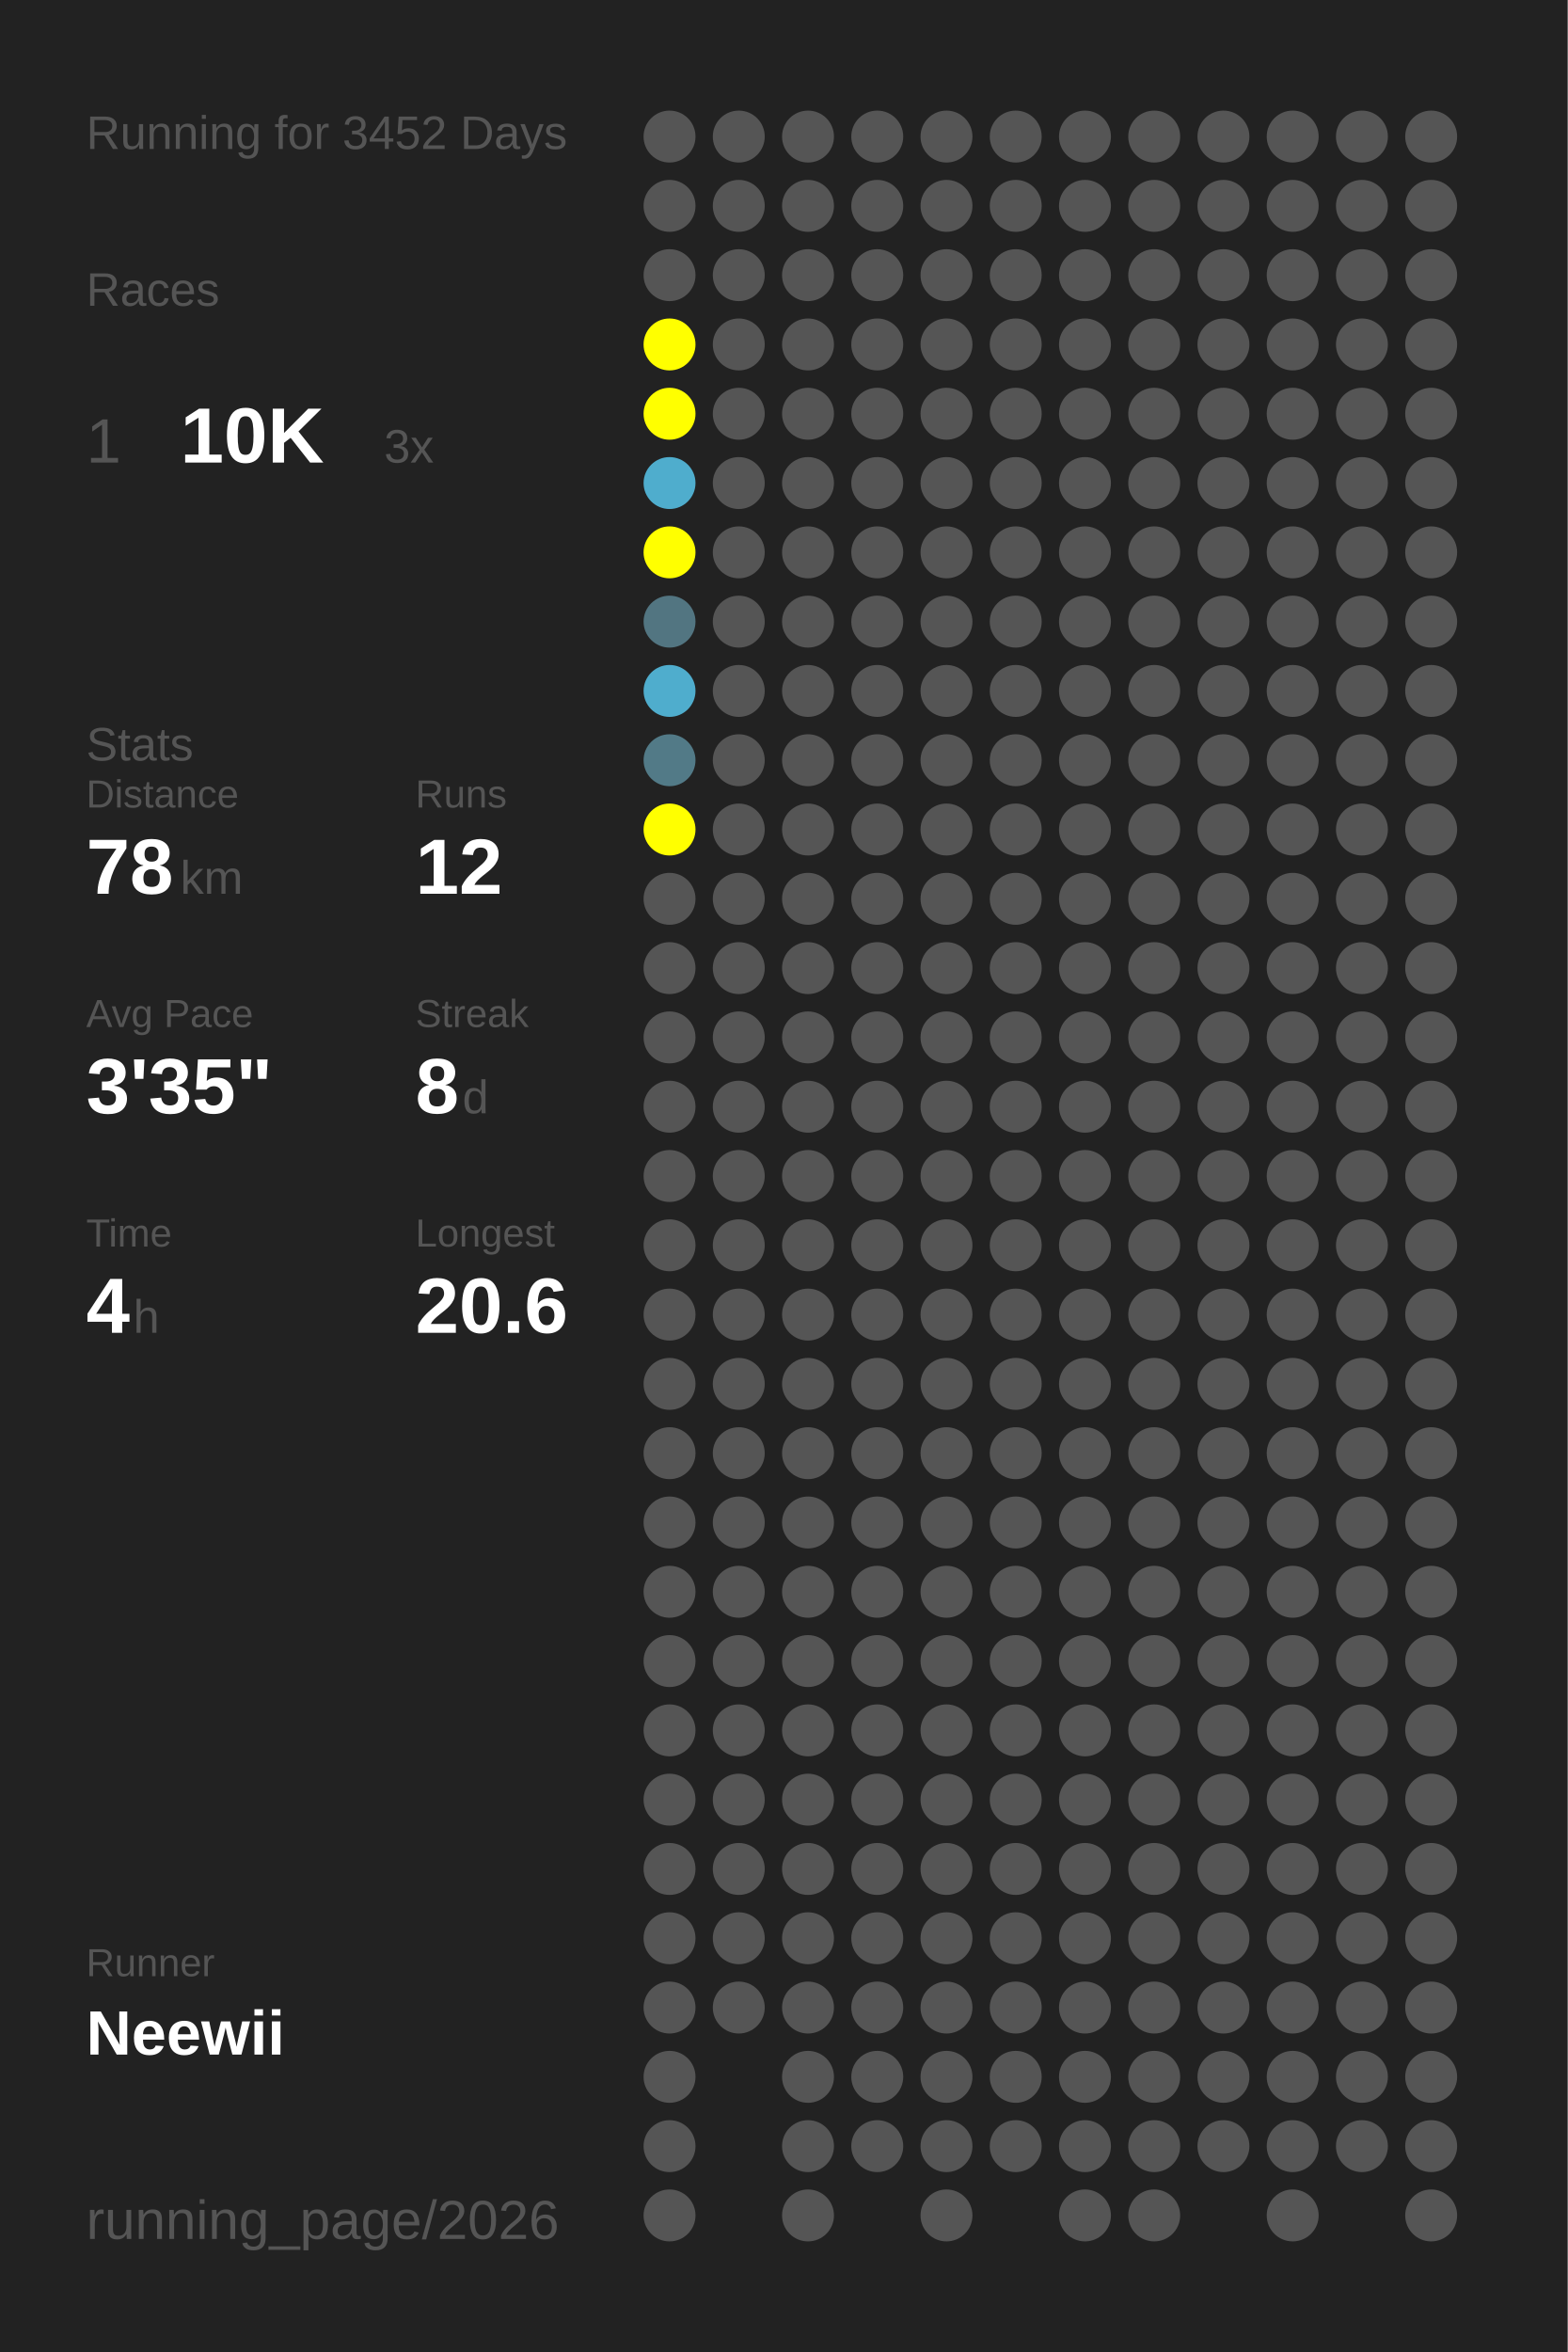
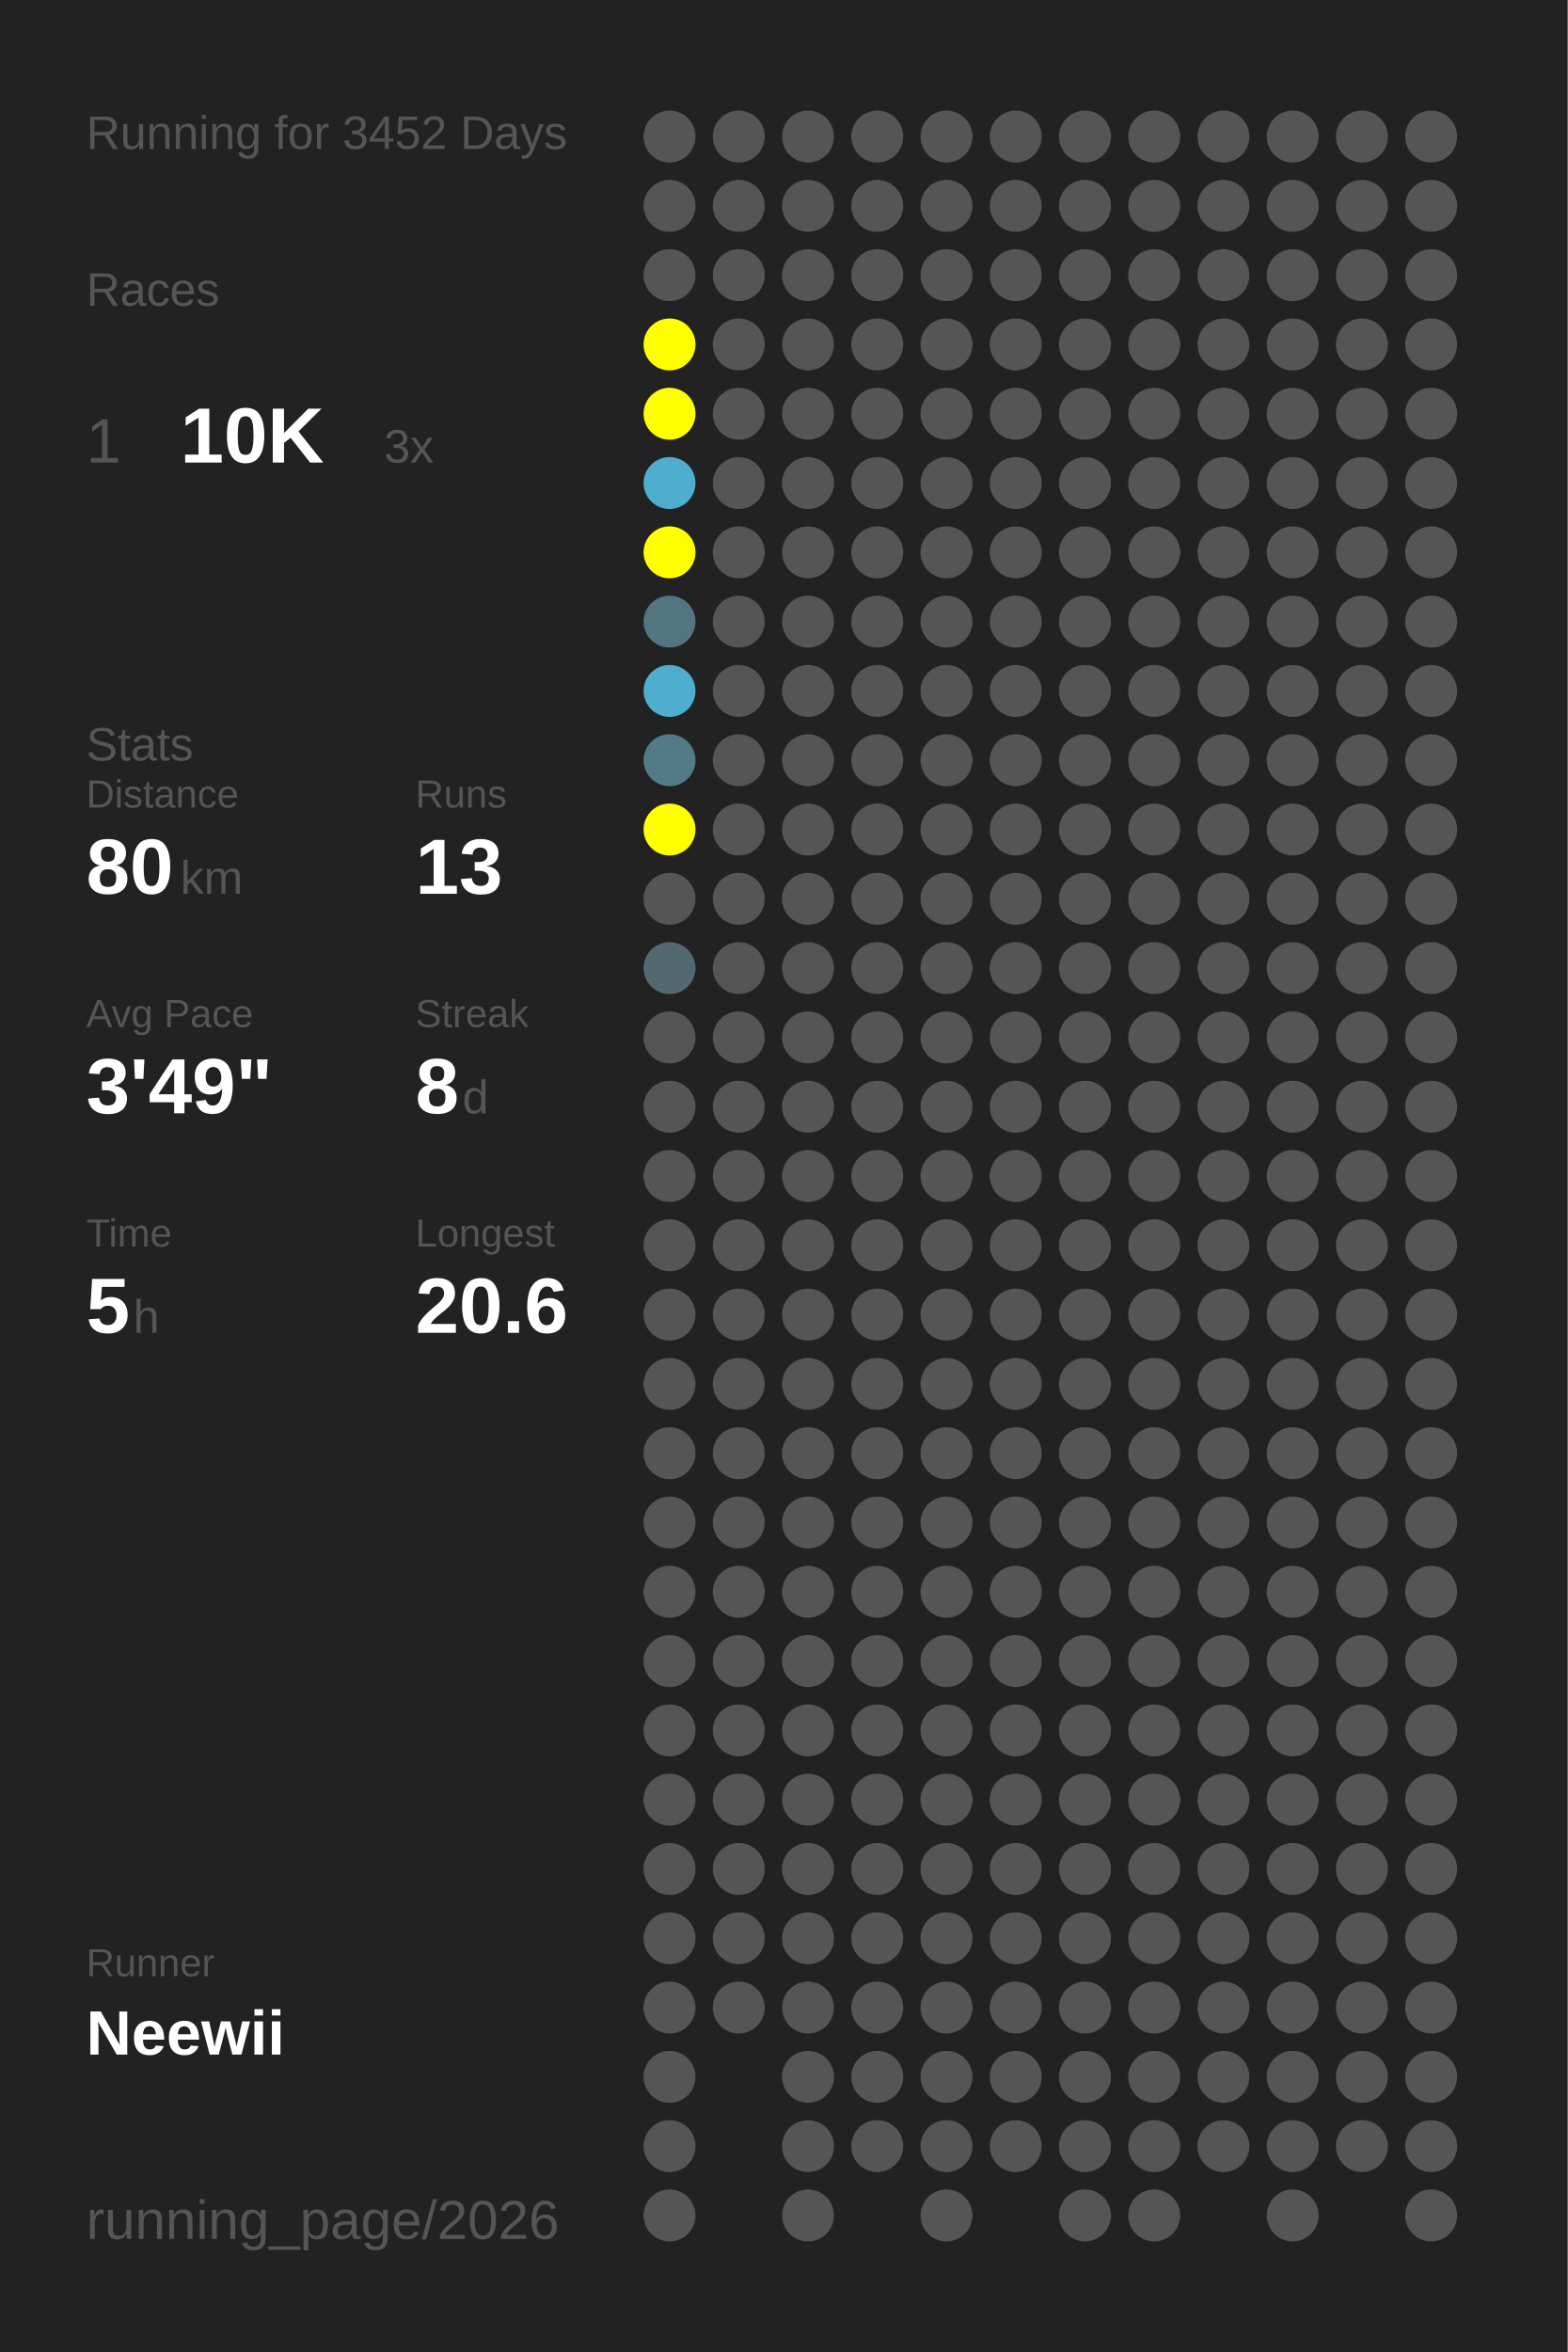
<svg xmlns="http://www.w3.org/2000/svg" baseProfile="full" height="300mm" version="1.1" viewBox="0,0,200,300" width="200mm">
  <defs />
  <rect fill="#222222" height="300" width="200" x="0" y="0" />
  <text fill="#555555" style="font-size:6px; font-family:Arial;" x="11" y="19">Running for 3452 Days</text>
  <text fill="#555555" style="font-size:6px; font-family:Arial;" x="11" y="39">Races</text>
  <text fill="#555555" style="font-size:8px; font-family:Arial;" x="11" y="59">1</text>
  <text fill="#FFFFFF" style="font-size:10px; font-family:Arial; font-weight:bold;" x="23" y="59">10K</text>
  <text fill="#555555" style="font-size:6px; font-family:Arial;" x="49" y="59">3x</text>
  <text fill="#555555" style="font-size:6px; font-family:Arial;" x="11" y="97">Stats</text>
  <text fill="#555555" style="font-size:5px; font-family:Arial;" x="11" y="103">Distance</text>
-   <text fill="#FFFFFF" style="font-size:10px; font-family:Arial; font-weight:bold;" x="11" y="114">78</text>
+   <text fill="#FFFFFF" style="font-size:10px; font-family:Arial; font-weight:bold;" x="11" y="114">80</text>
  <text fill="#555555" style="font-size:6px; font-family:Arial;" x="23" y="114">km</text>
  <text fill="#555555" style="font-size:5px; font-family:Arial;" x="53" y="103">Runs</text>
-   <text fill="#FFFFFF" style="font-size:10px; font-family:Arial; font-weight:bold;" x="53" y="114">12</text>
+   <text fill="#FFFFFF" style="font-size:10px; font-family:Arial; font-weight:bold;" x="53" y="114">13</text>
  <text fill="#555555" style="font-size:5px; font-family:Arial;" x="11" y="131">Avg Pace</text>
-   <text fill="#FFFFFF" style="font-size:10px; font-family:Arial; font-weight:bold;" x="11" y="142">3'35"</text>
+   <text fill="#FFFFFF" style="font-size:10px; font-family:Arial; font-weight:bold;" x="11" y="142">3'49"</text>
  <text fill="#555555" style="font-size:5px; font-family:Arial;" x="53" y="131">Streak</text>
  <text fill="#FFFFFF" style="font-size:10px; font-family:Arial; font-weight:bold;" x="53" y="142">8</text>
  <text fill="#555555" style="font-size:6px; font-family:Arial;" x="59" y="142">d</text>
  <text fill="#555555" style="font-size:5px; font-family:Arial;" x="11" y="159">Time</text>
-   <text fill="#FFFFFF" style="font-size:10px; font-family:Arial; font-weight:bold;" x="11" y="170">4</text>
+   <text fill="#FFFFFF" style="font-size:10px; font-family:Arial; font-weight:bold;" x="11" y="170">5</text>
  <text fill="#555555" style="font-size:6px; font-family:Arial;" x="17" y="170">h</text>
  <text fill="#555555" style="font-size:5px; font-family:Arial;" x="53" y="159">Longest</text>
  <text fill="#FFFFFF" style="font-size:10px; font-family:Arial; font-weight:bold;" x="53" y="170">20.6</text>
  <text fill="#555555" style="font-size:5px; font-family:Arial;" x="11" y="252.065">Runner</text>
  <text fill="#FFFFFF" style="font-size:8px; font-family:Arial; font-weight:bold;" x="11" y="262.065">Neewii</text>
  <text fill="#555555" style="font-size:7px; font-family:Arial;" x="11" y="285.581">running_page/2026</text>
  <circle cx="85.417" cy="17.419" fill="#555555" r="3.312" />
  <circle cx="85.417" cy="26.258" fill="#555555" r="3.312" />
  <circle cx="85.417" cy="35.097" fill="#555555" r="3.312" />
  <circle cx="85.417" cy="43.935" fill="#FFFF00" r="3.312" />
  <circle cx="85.417" cy="52.774" fill="#FFFF00" r="3.312" />
  <circle cx="85.417" cy="61.613" fill="#4fadcd" r="3.312" />
  <circle cx="85.417" cy="70.452" fill="#FFFF00" r="3.312" />
  <circle cx="85.417" cy="79.29" fill="#527581" r="3.312" />
  <circle cx="85.417" cy="88.129" fill="#4fadcd" r="3.312" />
  <circle cx="85.417" cy="96.968" fill="#527a87" r="3.312" />
  <circle cx="85.417" cy="105.806" fill="#FFFF00" r="3.312" />
  <circle cx="85.417" cy="114.645" fill="#555555" r="3.312" />
-   <circle cx="85.417" cy="123.484" fill="#555555" r="3.312" />
+   <circle cx="85.417" cy="123.484" fill="#536970" r="3.312" />
  <circle cx="85.417" cy="132.323" fill="#555555" r="3.312" />
  <circle cx="85.417" cy="141.161" fill="#555555" r="3.312" />
  <circle cx="85.417" cy="150" fill="#555555" r="3.312" />
  <circle cx="85.417" cy="158.839" fill="#555555" r="3.312" />
  <circle cx="85.417" cy="167.677" fill="#555555" r="3.312" />
  <circle cx="85.417" cy="176.516" fill="#555555" r="3.312" />
  <circle cx="85.417" cy="185.355" fill="#555555" r="3.312" />
  <circle cx="85.417" cy="194.194" fill="#555555" r="3.312" />
  <circle cx="85.417" cy="203.032" fill="#555555" r="3.312" />
  <circle cx="85.417" cy="211.871" fill="#555555" r="3.312" />
  <circle cx="85.417" cy="220.71" fill="#555555" r="3.312" />
  <circle cx="85.417" cy="229.548" fill="#555555" r="3.312" />
  <circle cx="85.417" cy="238.387" fill="#555555" r="3.312" />
  <circle cx="85.417" cy="247.226" fill="#555555" r="3.312" />
  <circle cx="85.417" cy="256.065" fill="#555555" r="3.312" />
  <circle cx="85.417" cy="264.903" fill="#555555" r="3.312" />
  <circle cx="85.417" cy="273.742" fill="#555555" r="3.312" />
  <circle cx="85.417" cy="282.581" fill="#555555" r="3.312" />
  <circle cx="94.25" cy="17.419" fill="#555555" r="3.312" />
  <circle cx="94.25" cy="26.258" fill="#555555" r="3.312" />
  <circle cx="94.25" cy="35.097" fill="#555555" r="3.312" />
  <circle cx="94.25" cy="43.935" fill="#555555" r="3.312" />
  <circle cx="94.25" cy="52.774" fill="#555555" r="3.312" />
  <circle cx="94.25" cy="61.613" fill="#555555" r="3.312" />
  <circle cx="94.25" cy="70.452" fill="#555555" r="3.312" />
  <circle cx="94.25" cy="79.29" fill="#555555" r="3.312" />
  <circle cx="94.25" cy="88.129" fill="#555555" r="3.312" />
  <circle cx="94.25" cy="96.968" fill="#555555" r="3.312" />
  <circle cx="94.25" cy="105.806" fill="#555555" r="3.312" />
  <circle cx="94.25" cy="114.645" fill="#555555" r="3.312" />
  <circle cx="94.25" cy="123.484" fill="#555555" r="3.312" />
  <circle cx="94.25" cy="132.323" fill="#555555" r="3.312" />
  <circle cx="94.25" cy="141.161" fill="#555555" r="3.312" />
  <circle cx="94.25" cy="150" fill="#555555" r="3.312" />
  <circle cx="94.25" cy="158.839" fill="#555555" r="3.312" />
  <circle cx="94.25" cy="167.677" fill="#555555" r="3.312" />
  <circle cx="94.25" cy="176.516" fill="#555555" r="3.312" />
  <circle cx="94.25" cy="185.355" fill="#555555" r="3.312" />
  <circle cx="94.25" cy="194.194" fill="#555555" r="3.312" />
  <circle cx="94.25" cy="203.032" fill="#555555" r="3.312" />
  <circle cx="94.25" cy="211.871" fill="#555555" r="3.312" />
  <circle cx="94.25" cy="220.71" fill="#555555" r="3.312" />
  <circle cx="94.25" cy="229.548" fill="#555555" r="3.312" />
  <circle cx="94.25" cy="238.387" fill="#555555" r="3.312" />
  <circle cx="94.25" cy="247.226" fill="#555555" r="3.312" />
  <circle cx="94.25" cy="256.065" fill="#555555" r="3.312" />
  <circle cx="103.083" cy="17.419" fill="#555555" r="3.312" />
  <circle cx="103.083" cy="26.258" fill="#555555" r="3.312" />
  <circle cx="103.083" cy="35.097" fill="#555555" r="3.312" />
  <circle cx="103.083" cy="43.935" fill="#555555" r="3.312" />
  <circle cx="103.083" cy="52.774" fill="#555555" r="3.312" />
  <circle cx="103.083" cy="61.613" fill="#555555" r="3.312" />
  <circle cx="103.083" cy="70.452" fill="#555555" r="3.312" />
  <circle cx="103.083" cy="79.29" fill="#555555" r="3.312" />
  <circle cx="103.083" cy="88.129" fill="#555555" r="3.312" />
  <circle cx="103.083" cy="96.968" fill="#555555" r="3.312" />
  <circle cx="103.083" cy="105.806" fill="#555555" r="3.312" />
  <circle cx="103.083" cy="114.645" fill="#555555" r="3.312" />
  <circle cx="103.083" cy="123.484" fill="#555555" r="3.312" />
  <circle cx="103.083" cy="132.323" fill="#555555" r="3.312" />
  <circle cx="103.083" cy="141.161" fill="#555555" r="3.312" />
  <circle cx="103.083" cy="150" fill="#555555" r="3.312" />
  <circle cx="103.083" cy="158.839" fill="#555555" r="3.312" />
  <circle cx="103.083" cy="167.677" fill="#555555" r="3.312" />
  <circle cx="103.083" cy="176.516" fill="#555555" r="3.312" />
  <circle cx="103.083" cy="185.355" fill="#555555" r="3.312" />
  <circle cx="103.083" cy="194.194" fill="#555555" r="3.312" />
  <circle cx="103.083" cy="203.032" fill="#555555" r="3.312" />
  <circle cx="103.083" cy="211.871" fill="#555555" r="3.312" />
  <circle cx="103.083" cy="220.71" fill="#555555" r="3.312" />
  <circle cx="103.083" cy="229.548" fill="#555555" r="3.312" />
  <circle cx="103.083" cy="238.387" fill="#555555" r="3.312" />
  <circle cx="103.083" cy="247.226" fill="#555555" r="3.312" />
  <circle cx="103.083" cy="256.065" fill="#555555" r="3.312" />
  <circle cx="103.083" cy="264.903" fill="#555555" r="3.312" />
  <circle cx="103.083" cy="273.742" fill="#555555" r="3.312" />
  <circle cx="103.083" cy="282.581" fill="#555555" r="3.312" />
  <circle cx="111.917" cy="17.419" fill="#555555" r="3.312" />
  <circle cx="111.917" cy="26.258" fill="#555555" r="3.312" />
  <circle cx="111.917" cy="35.097" fill="#555555" r="3.312" />
  <circle cx="111.917" cy="43.935" fill="#555555" r="3.312" />
  <circle cx="111.917" cy="52.774" fill="#555555" r="3.312" />
  <circle cx="111.917" cy="61.613" fill="#555555" r="3.312" />
  <circle cx="111.917" cy="70.452" fill="#555555" r="3.312" />
  <circle cx="111.917" cy="79.29" fill="#555555" r="3.312" />
  <circle cx="111.917" cy="88.129" fill="#555555" r="3.312" />
  <circle cx="111.917" cy="96.968" fill="#555555" r="3.312" />
  <circle cx="111.917" cy="105.806" fill="#555555" r="3.312" />
  <circle cx="111.917" cy="114.645" fill="#555555" r="3.312" />
  <circle cx="111.917" cy="123.484" fill="#555555" r="3.312" />
  <circle cx="111.917" cy="132.323" fill="#555555" r="3.312" />
  <circle cx="111.917" cy="141.161" fill="#555555" r="3.312" />
  <circle cx="111.917" cy="150" fill="#555555" r="3.312" />
  <circle cx="111.917" cy="158.839" fill="#555555" r="3.312" />
  <circle cx="111.917" cy="167.677" fill="#555555" r="3.312" />
  <circle cx="111.917" cy="176.516" fill="#555555" r="3.312" />
  <circle cx="111.917" cy="185.355" fill="#555555" r="3.312" />
  <circle cx="111.917" cy="194.194" fill="#555555" r="3.312" />
  <circle cx="111.917" cy="203.032" fill="#555555" r="3.312" />
  <circle cx="111.917" cy="211.871" fill="#555555" r="3.312" />
  <circle cx="111.917" cy="220.71" fill="#555555" r="3.312" />
  <circle cx="111.917" cy="229.548" fill="#555555" r="3.312" />
  <circle cx="111.917" cy="238.387" fill="#555555" r="3.312" />
  <circle cx="111.917" cy="247.226" fill="#555555" r="3.312" />
  <circle cx="111.917" cy="256.065" fill="#555555" r="3.312" />
  <circle cx="111.917" cy="264.903" fill="#555555" r="3.312" />
  <circle cx="111.917" cy="273.742" fill="#555555" r="3.312" />
  <circle cx="120.75" cy="17.419" fill="#555555" r="3.312" />
  <circle cx="120.75" cy="26.258" fill="#555555" r="3.312" />
  <circle cx="120.75" cy="35.097" fill="#555555" r="3.312" />
  <circle cx="120.75" cy="43.935" fill="#555555" r="3.312" />
  <circle cx="120.75" cy="52.774" fill="#555555" r="3.312" />
  <circle cx="120.75" cy="61.613" fill="#555555" r="3.312" />
  <circle cx="120.75" cy="70.452" fill="#555555" r="3.312" />
  <circle cx="120.75" cy="79.29" fill="#555555" r="3.312" />
  <circle cx="120.75" cy="88.129" fill="#555555" r="3.312" />
  <circle cx="120.75" cy="96.968" fill="#555555" r="3.312" />
  <circle cx="120.75" cy="105.806" fill="#555555" r="3.312" />
  <circle cx="120.75" cy="114.645" fill="#555555" r="3.312" />
  <circle cx="120.75" cy="123.484" fill="#555555" r="3.312" />
  <circle cx="120.75" cy="132.323" fill="#555555" r="3.312" />
  <circle cx="120.75" cy="141.161" fill="#555555" r="3.312" />
  <circle cx="120.75" cy="150" fill="#555555" r="3.312" />
  <circle cx="120.75" cy="158.839" fill="#555555" r="3.312" />
  <circle cx="120.75" cy="167.677" fill="#555555" r="3.312" />
  <circle cx="120.75" cy="176.516" fill="#555555" r="3.312" />
  <circle cx="120.75" cy="185.355" fill="#555555" r="3.312" />
  <circle cx="120.75" cy="194.194" fill="#555555" r="3.312" />
  <circle cx="120.75" cy="203.032" fill="#555555" r="3.312" />
  <circle cx="120.75" cy="211.871" fill="#555555" r="3.312" />
  <circle cx="120.75" cy="220.71" fill="#555555" r="3.312" />
  <circle cx="120.75" cy="229.548" fill="#555555" r="3.312" />
  <circle cx="120.75" cy="238.387" fill="#555555" r="3.312" />
  <circle cx="120.75" cy="247.226" fill="#555555" r="3.312" />
  <circle cx="120.75" cy="256.065" fill="#555555" r="3.312" />
  <circle cx="120.75" cy="264.903" fill="#555555" r="3.312" />
  <circle cx="120.75" cy="273.742" fill="#555555" r="3.312" />
  <circle cx="120.75" cy="282.581" fill="#555555" r="3.312" />
  <circle cx="129.583" cy="17.419" fill="#555555" r="3.312" />
  <circle cx="129.583" cy="26.258" fill="#555555" r="3.312" />
  <circle cx="129.583" cy="35.097" fill="#555555" r="3.312" />
  <circle cx="129.583" cy="43.935" fill="#555555" r="3.312" />
  <circle cx="129.583" cy="52.774" fill="#555555" r="3.312" />
  <circle cx="129.583" cy="61.613" fill="#555555" r="3.312" />
  <circle cx="129.583" cy="70.452" fill="#555555" r="3.312" />
  <circle cx="129.583" cy="79.29" fill="#555555" r="3.312" />
  <circle cx="129.583" cy="88.129" fill="#555555" r="3.312" />
  <circle cx="129.583" cy="96.968" fill="#555555" r="3.312" />
  <circle cx="129.583" cy="105.806" fill="#555555" r="3.312" />
  <circle cx="129.583" cy="114.645" fill="#555555" r="3.312" />
  <circle cx="129.583" cy="123.484" fill="#555555" r="3.312" />
  <circle cx="129.583" cy="132.323" fill="#555555" r="3.312" />
  <circle cx="129.583" cy="141.161" fill="#555555" r="3.312" />
  <circle cx="129.583" cy="150" fill="#555555" r="3.312" />
  <circle cx="129.583" cy="158.839" fill="#555555" r="3.312" />
  <circle cx="129.583" cy="167.677" fill="#555555" r="3.312" />
  <circle cx="129.583" cy="176.516" fill="#555555" r="3.312" />
  <circle cx="129.583" cy="185.355" fill="#555555" r="3.312" />
  <circle cx="129.583" cy="194.194" fill="#555555" r="3.312" />
  <circle cx="129.583" cy="203.032" fill="#555555" r="3.312" />
  <circle cx="129.583" cy="211.871" fill="#555555" r="3.312" />
  <circle cx="129.583" cy="220.71" fill="#555555" r="3.312" />
  <circle cx="129.583" cy="229.548" fill="#555555" r="3.312" />
  <circle cx="129.583" cy="238.387" fill="#555555" r="3.312" />
  <circle cx="129.583" cy="247.226" fill="#555555" r="3.312" />
  <circle cx="129.583" cy="256.065" fill="#555555" r="3.312" />
  <circle cx="129.583" cy="264.903" fill="#555555" r="3.312" />
  <circle cx="129.583" cy="273.742" fill="#555555" r="3.312" />
  <circle cx="138.417" cy="17.419" fill="#555555" r="3.312" />
  <circle cx="138.417" cy="26.258" fill="#555555" r="3.312" />
  <circle cx="138.417" cy="35.097" fill="#555555" r="3.312" />
  <circle cx="138.417" cy="43.935" fill="#555555" r="3.312" />
  <circle cx="138.417" cy="52.774" fill="#555555" r="3.312" />
  <circle cx="138.417" cy="61.613" fill="#555555" r="3.312" />
  <circle cx="138.417" cy="70.452" fill="#555555" r="3.312" />
  <circle cx="138.417" cy="79.29" fill="#555555" r="3.312" />
  <circle cx="138.417" cy="88.129" fill="#555555" r="3.312" />
  <circle cx="138.417" cy="96.968" fill="#555555" r="3.312" />
  <circle cx="138.417" cy="105.806" fill="#555555" r="3.312" />
  <circle cx="138.417" cy="114.645" fill="#555555" r="3.312" />
  <circle cx="138.417" cy="123.484" fill="#555555" r="3.312" />
  <circle cx="138.417" cy="132.323" fill="#555555" r="3.312" />
  <circle cx="138.417" cy="141.161" fill="#555555" r="3.312" />
  <circle cx="138.417" cy="150" fill="#555555" r="3.312" />
  <circle cx="138.417" cy="158.839" fill="#555555" r="3.312" />
  <circle cx="138.417" cy="167.677" fill="#555555" r="3.312" />
  <circle cx="138.417" cy="176.516" fill="#555555" r="3.312" />
  <circle cx="138.417" cy="185.355" fill="#555555" r="3.312" />
  <circle cx="138.417" cy="194.194" fill="#555555" r="3.312" />
  <circle cx="138.417" cy="203.032" fill="#555555" r="3.312" />
  <circle cx="138.417" cy="211.871" fill="#555555" r="3.312" />
  <circle cx="138.417" cy="220.71" fill="#555555" r="3.312" />
  <circle cx="138.417" cy="229.548" fill="#555555" r="3.312" />
  <circle cx="138.417" cy="238.387" fill="#555555" r="3.312" />
  <circle cx="138.417" cy="247.226" fill="#555555" r="3.312" />
  <circle cx="138.417" cy="256.065" fill="#555555" r="3.312" />
  <circle cx="138.417" cy="264.903" fill="#555555" r="3.312" />
  <circle cx="138.417" cy="273.742" fill="#555555" r="3.312" />
  <circle cx="138.417" cy="282.581" fill="#555555" r="3.312" />
  <circle cx="147.25" cy="17.419" fill="#555555" r="3.312" />
  <circle cx="147.25" cy="26.258" fill="#555555" r="3.312" />
  <circle cx="147.25" cy="35.097" fill="#555555" r="3.312" />
  <circle cx="147.25" cy="43.935" fill="#555555" r="3.312" />
  <circle cx="147.25" cy="52.774" fill="#555555" r="3.312" />
  <circle cx="147.25" cy="61.613" fill="#555555" r="3.312" />
  <circle cx="147.25" cy="70.452" fill="#555555" r="3.312" />
  <circle cx="147.25" cy="79.29" fill="#555555" r="3.312" />
  <circle cx="147.25" cy="88.129" fill="#555555" r="3.312" />
  <circle cx="147.25" cy="96.968" fill="#555555" r="3.312" />
  <circle cx="147.25" cy="105.806" fill="#555555" r="3.312" />
  <circle cx="147.25" cy="114.645" fill="#555555" r="3.312" />
  <circle cx="147.25" cy="123.484" fill="#555555" r="3.312" />
  <circle cx="147.25" cy="132.323" fill="#555555" r="3.312" />
  <circle cx="147.25" cy="141.161" fill="#555555" r="3.312" />
  <circle cx="147.25" cy="150" fill="#555555" r="3.312" />
  <circle cx="147.25" cy="158.839" fill="#555555" r="3.312" />
  <circle cx="147.25" cy="167.677" fill="#555555" r="3.312" />
  <circle cx="147.25" cy="176.516" fill="#555555" r="3.312" />
  <circle cx="147.25" cy="185.355" fill="#555555" r="3.312" />
  <circle cx="147.25" cy="194.194" fill="#555555" r="3.312" />
  <circle cx="147.25" cy="203.032" fill="#555555" r="3.312" />
  <circle cx="147.25" cy="211.871" fill="#555555" r="3.312" />
  <circle cx="147.25" cy="220.71" fill="#555555" r="3.312" />
  <circle cx="147.25" cy="229.548" fill="#555555" r="3.312" />
  <circle cx="147.25" cy="238.387" fill="#555555" r="3.312" />
  <circle cx="147.25" cy="247.226" fill="#555555" r="3.312" />
  <circle cx="147.25" cy="256.065" fill="#555555" r="3.312" />
  <circle cx="147.25" cy="264.903" fill="#555555" r="3.312" />
  <circle cx="147.25" cy="273.742" fill="#555555" r="3.312" />
  <circle cx="147.25" cy="282.581" fill="#555555" r="3.312" />
  <circle cx="156.083" cy="17.419" fill="#555555" r="3.312" />
  <circle cx="156.083" cy="26.258" fill="#555555" r="3.312" />
  <circle cx="156.083" cy="35.097" fill="#555555" r="3.312" />
  <circle cx="156.083" cy="43.935" fill="#555555" r="3.312" />
  <circle cx="156.083" cy="52.774" fill="#555555" r="3.312" />
  <circle cx="156.083" cy="61.613" fill="#555555" r="3.312" />
  <circle cx="156.083" cy="70.452" fill="#555555" r="3.312" />
  <circle cx="156.083" cy="79.29" fill="#555555" r="3.312" />
  <circle cx="156.083" cy="88.129" fill="#555555" r="3.312" />
  <circle cx="156.083" cy="96.968" fill="#555555" r="3.312" />
  <circle cx="156.083" cy="105.806" fill="#555555" r="3.312" />
  <circle cx="156.083" cy="114.645" fill="#555555" r="3.312" />
  <circle cx="156.083" cy="123.484" fill="#555555" r="3.312" />
  <circle cx="156.083" cy="132.323" fill="#555555" r="3.312" />
  <circle cx="156.083" cy="141.161" fill="#555555" r="3.312" />
  <circle cx="156.083" cy="150" fill="#555555" r="3.312" />
  <circle cx="156.083" cy="158.839" fill="#555555" r="3.312" />
  <circle cx="156.083" cy="167.677" fill="#555555" r="3.312" />
  <circle cx="156.083" cy="176.516" fill="#555555" r="3.312" />
  <circle cx="156.083" cy="185.355" fill="#555555" r="3.312" />
  <circle cx="156.083" cy="194.194" fill="#555555" r="3.312" />
  <circle cx="156.083" cy="203.032" fill="#555555" r="3.312" />
  <circle cx="156.083" cy="211.871" fill="#555555" r="3.312" />
  <circle cx="156.083" cy="220.71" fill="#555555" r="3.312" />
  <circle cx="156.083" cy="229.548" fill="#555555" r="3.312" />
  <circle cx="156.083" cy="238.387" fill="#555555" r="3.312" />
  <circle cx="156.083" cy="247.226" fill="#555555" r="3.312" />
  <circle cx="156.083" cy="256.065" fill="#555555" r="3.312" />
  <circle cx="156.083" cy="264.903" fill="#555555" r="3.312" />
  <circle cx="156.083" cy="273.742" fill="#555555" r="3.312" />
  <circle cx="164.917" cy="17.419" fill="#555555" r="3.312" />
  <circle cx="164.917" cy="26.258" fill="#555555" r="3.312" />
  <circle cx="164.917" cy="35.097" fill="#555555" r="3.312" />
  <circle cx="164.917" cy="43.935" fill="#555555" r="3.312" />
  <circle cx="164.917" cy="52.774" fill="#555555" r="3.312" />
  <circle cx="164.917" cy="61.613" fill="#555555" r="3.312" />
  <circle cx="164.917" cy="70.452" fill="#555555" r="3.312" />
  <circle cx="164.917" cy="79.29" fill="#555555" r="3.312" />
  <circle cx="164.917" cy="88.129" fill="#555555" r="3.312" />
  <circle cx="164.917" cy="96.968" fill="#555555" r="3.312" />
  <circle cx="164.917" cy="105.806" fill="#555555" r="3.312" />
  <circle cx="164.917" cy="114.645" fill="#555555" r="3.312" />
  <circle cx="164.917" cy="123.484" fill="#555555" r="3.312" />
  <circle cx="164.917" cy="132.323" fill="#555555" r="3.312" />
  <circle cx="164.917" cy="141.161" fill="#555555" r="3.312" />
  <circle cx="164.917" cy="150" fill="#555555" r="3.312" />
  <circle cx="164.917" cy="158.839" fill="#555555" r="3.312" />
  <circle cx="164.917" cy="167.677" fill="#555555" r="3.312" />
  <circle cx="164.917" cy="176.516" fill="#555555" r="3.312" />
  <circle cx="164.917" cy="185.355" fill="#555555" r="3.312" />
  <circle cx="164.917" cy="194.194" fill="#555555" r="3.312" />
  <circle cx="164.917" cy="203.032" fill="#555555" r="3.312" />
  <circle cx="164.917" cy="211.871" fill="#555555" r="3.312" />
  <circle cx="164.917" cy="220.71" fill="#555555" r="3.312" />
  <circle cx="164.917" cy="229.548" fill="#555555" r="3.312" />
  <circle cx="164.917" cy="238.387" fill="#555555" r="3.312" />
  <circle cx="164.917" cy="247.226" fill="#555555" r="3.312" />
  <circle cx="164.917" cy="256.065" fill="#555555" r="3.312" />
  <circle cx="164.917" cy="264.903" fill="#555555" r="3.312" />
  <circle cx="164.917" cy="273.742" fill="#555555" r="3.312" />
  <circle cx="164.917" cy="282.581" fill="#555555" r="3.312" />
  <circle cx="173.75" cy="17.419" fill="#555555" r="3.312" />
  <circle cx="173.75" cy="26.258" fill="#555555" r="3.312" />
  <circle cx="173.75" cy="35.097" fill="#555555" r="3.312" />
  <circle cx="173.75" cy="43.935" fill="#555555" r="3.312" />
  <circle cx="173.75" cy="52.774" fill="#555555" r="3.312" />
  <circle cx="173.75" cy="61.613" fill="#555555" r="3.312" />
  <circle cx="173.75" cy="70.452" fill="#555555" r="3.312" />
  <circle cx="173.75" cy="79.29" fill="#555555" r="3.312" />
  <circle cx="173.75" cy="88.129" fill="#555555" r="3.312" />
  <circle cx="173.75" cy="96.968" fill="#555555" r="3.312" />
  <circle cx="173.75" cy="105.806" fill="#555555" r="3.312" />
  <circle cx="173.75" cy="114.645" fill="#555555" r="3.312" />
  <circle cx="173.75" cy="123.484" fill="#555555" r="3.312" />
  <circle cx="173.75" cy="132.323" fill="#555555" r="3.312" />
  <circle cx="173.75" cy="141.161" fill="#555555" r="3.312" />
  <circle cx="173.75" cy="150" fill="#555555" r="3.312" />
  <circle cx="173.75" cy="158.839" fill="#555555" r="3.312" />
  <circle cx="173.75" cy="167.677" fill="#555555" r="3.312" />
  <circle cx="173.75" cy="176.516" fill="#555555" r="3.312" />
  <circle cx="173.75" cy="185.355" fill="#555555" r="3.312" />
  <circle cx="173.75" cy="194.194" fill="#555555" r="3.312" />
  <circle cx="173.75" cy="203.032" fill="#555555" r="3.312" />
  <circle cx="173.75" cy="211.871" fill="#555555" r="3.312" />
  <circle cx="173.75" cy="220.71" fill="#555555" r="3.312" />
  <circle cx="173.75" cy="229.548" fill="#555555" r="3.312" />
  <circle cx="173.75" cy="238.387" fill="#555555" r="3.312" />
  <circle cx="173.75" cy="247.226" fill="#555555" r="3.312" />
  <circle cx="173.75" cy="256.065" fill="#555555" r="3.312" />
  <circle cx="173.75" cy="264.903" fill="#555555" r="3.312" />
  <circle cx="173.75" cy="273.742" fill="#555555" r="3.312" />
  <circle cx="182.583" cy="17.419" fill="#555555" r="3.312" />
  <circle cx="182.583" cy="26.258" fill="#555555" r="3.312" />
  <circle cx="182.583" cy="35.097" fill="#555555" r="3.312" />
  <circle cx="182.583" cy="43.935" fill="#555555" r="3.312" />
  <circle cx="182.583" cy="52.774" fill="#555555" r="3.312" />
  <circle cx="182.583" cy="61.613" fill="#555555" r="3.312" />
  <circle cx="182.583" cy="70.452" fill="#555555" r="3.312" />
  <circle cx="182.583" cy="79.29" fill="#555555" r="3.312" />
  <circle cx="182.583" cy="88.129" fill="#555555" r="3.312" />
  <circle cx="182.583" cy="96.968" fill="#555555" r="3.312" />
  <circle cx="182.583" cy="105.806" fill="#555555" r="3.312" />
  <circle cx="182.583" cy="114.645" fill="#555555" r="3.312" />
  <circle cx="182.583" cy="123.484" fill="#555555" r="3.312" />
  <circle cx="182.583" cy="132.323" fill="#555555" r="3.312" />
  <circle cx="182.583" cy="141.161" fill="#555555" r="3.312" />
  <circle cx="182.583" cy="150" fill="#555555" r="3.312" />
  <circle cx="182.583" cy="158.839" fill="#555555" r="3.312" />
  <circle cx="182.583" cy="167.677" fill="#555555" r="3.312" />
  <circle cx="182.583" cy="176.516" fill="#555555" r="3.312" />
  <circle cx="182.583" cy="185.355" fill="#555555" r="3.312" />
  <circle cx="182.583" cy="194.194" fill="#555555" r="3.312" />
  <circle cx="182.583" cy="203.032" fill="#555555" r="3.312" />
  <circle cx="182.583" cy="211.871" fill="#555555" r="3.312" />
  <circle cx="182.583" cy="220.71" fill="#555555" r="3.312" />
  <circle cx="182.583" cy="229.548" fill="#555555" r="3.312" />
  <circle cx="182.583" cy="238.387" fill="#555555" r="3.312" />
  <circle cx="182.583" cy="247.226" fill="#555555" r="3.312" />
  <circle cx="182.583" cy="256.065" fill="#555555" r="3.312" />
  <circle cx="182.583" cy="264.903" fill="#555555" r="3.312" />
  <circle cx="182.583" cy="273.742" fill="#555555" r="3.312" />
  <circle cx="182.583" cy="282.581" fill="#555555" r="3.312" />
</svg>
